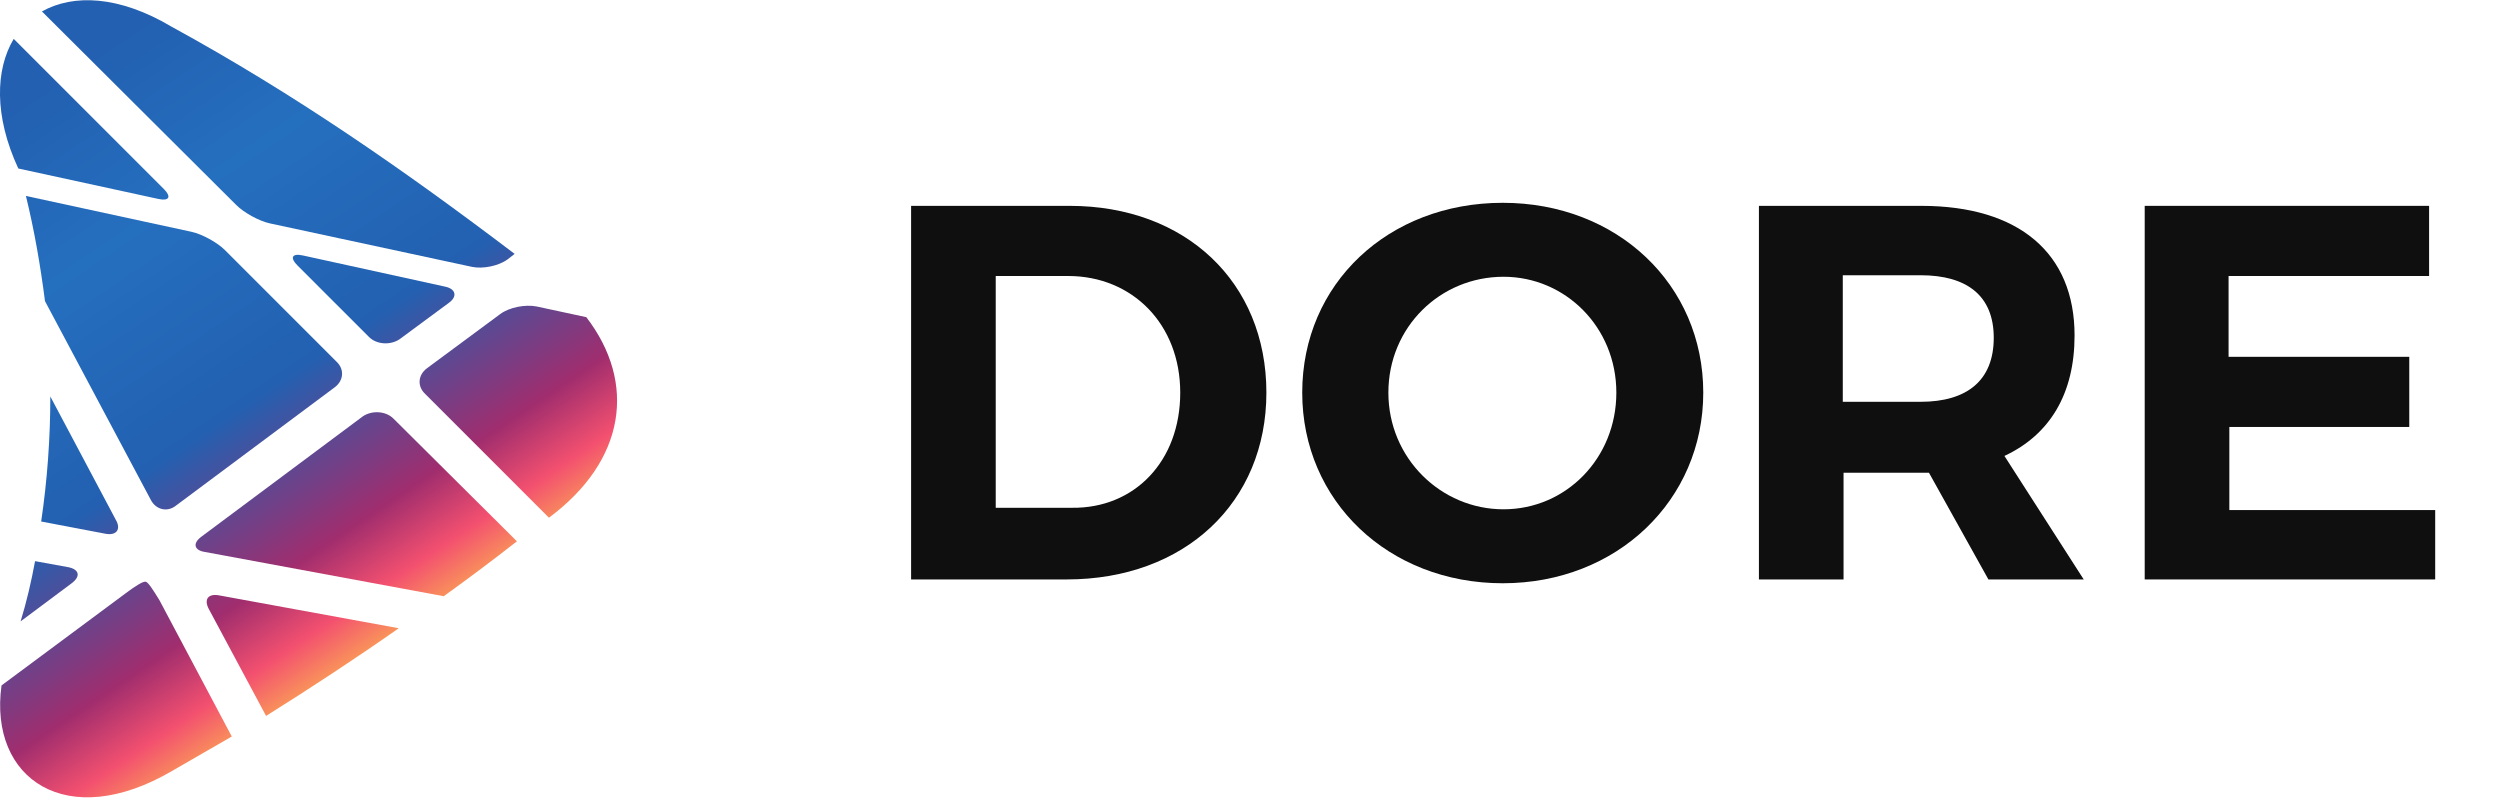
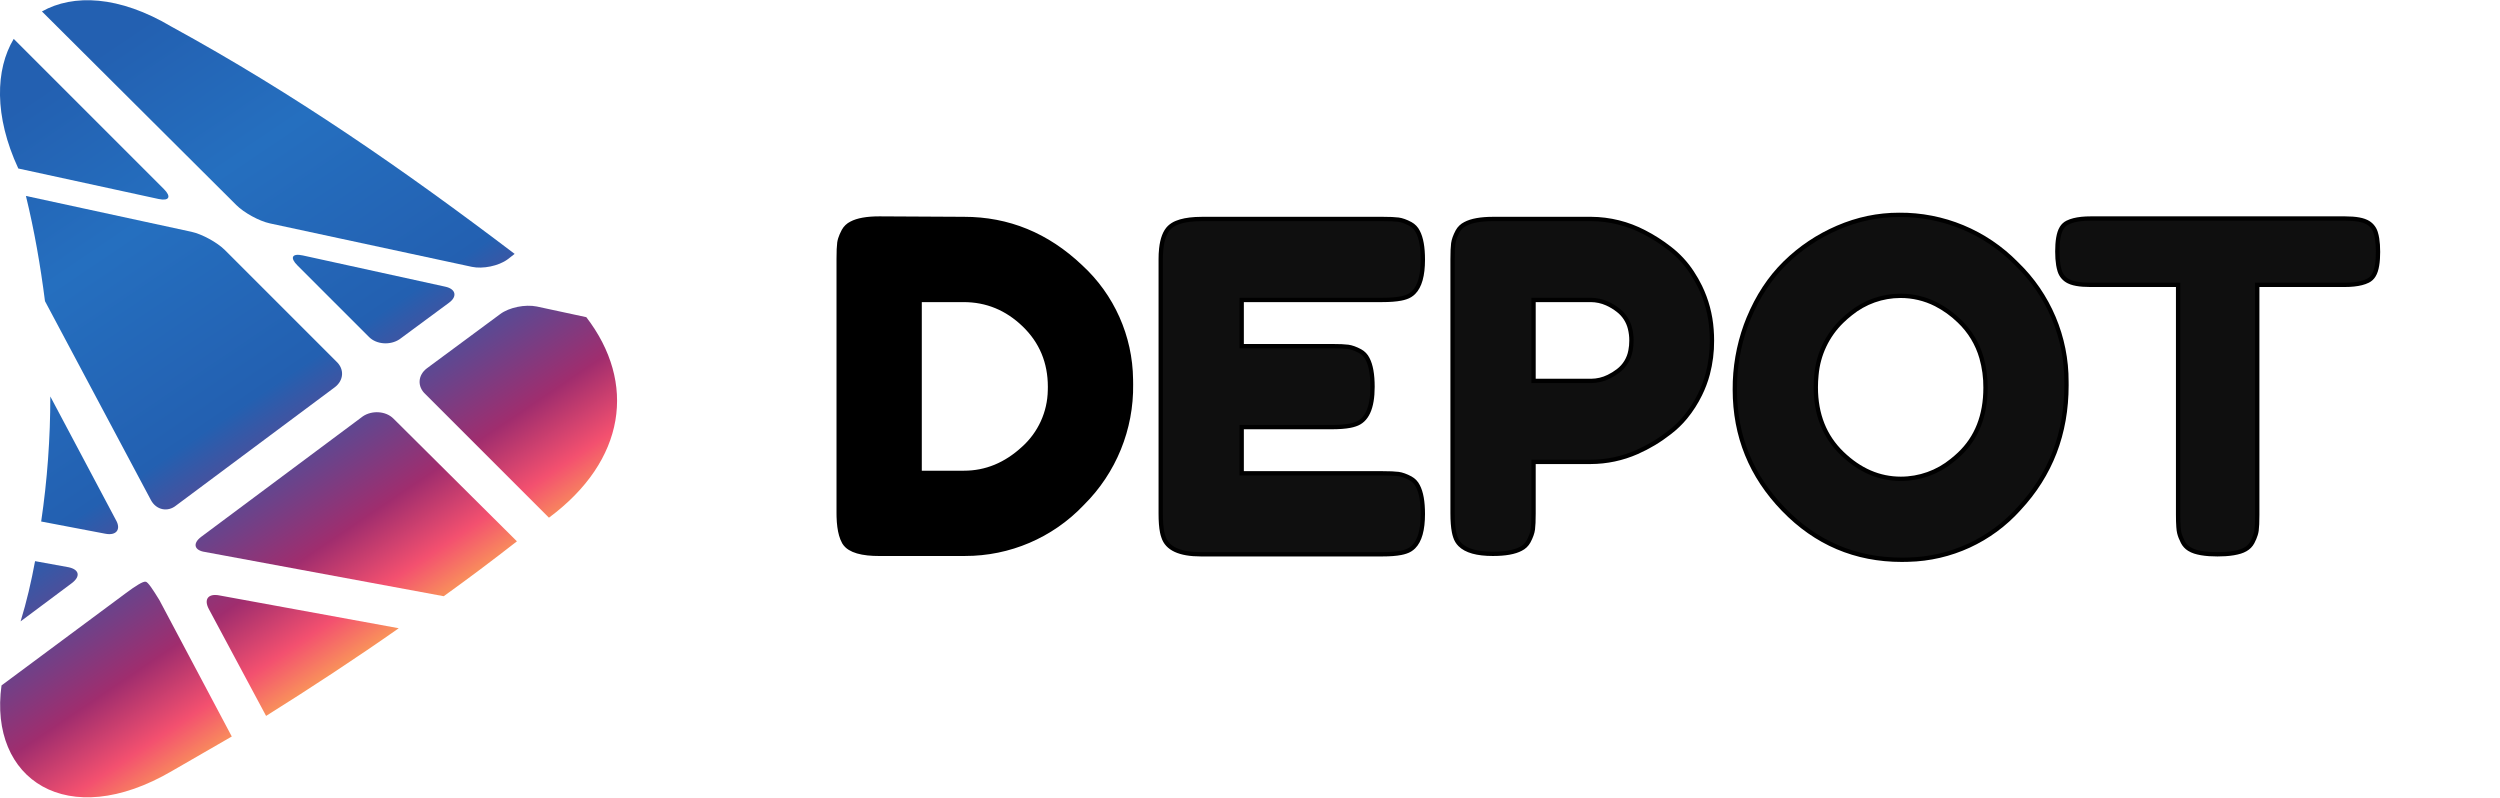
<svg xmlns="http://www.w3.org/2000/svg" version="1.1" id="Layer_1" x="0px" y="0px" viewBox="0 0 327.9 104.6" style="enable-background:new 0 0 327.9 104.6;" xml:space="preserve">
  <style type="text/css">
	.st0{fill:url(#SVGID_1_);}
	.st1{fill:url(#SVGID_2_);}
	.st2{fill:url(#SVGID_3_);}
	.st3{fill:url(#SVGID_4_);}
	.st4{fill:url(#SVGID_5_);}
	.st5{fill:url(#SVGID_6_);}
	.st6{fill:url(#SVGID_7_);}
	.st7{fill:url(#SVGID_8_);}
	.st8{fill:url(#SVGID_9_);}
	.st9{fill:url(#SVGID_10_);}
	.st10{fill:#0F0F0F;}
</style>
  <g>
    <linearGradient id="SVGID_1_" gradientUnits="userSpaceOnUse" x1="-3.744" y1="18.065" x2="45.304" y2="90.782">
      <stop offset="0" style="stop-color:#2360B1" />
      <stop offset="0.25" style="stop-color:#256FBF" />
      <stop offset="0.559" style="stop-color:#2360B1" />
      <stop offset="0.8" style="stop-color:#A02D6E" />
      <stop offset="0.9" style="stop-color:#F3506F" />
      <stop offset="1" style="stop-color:#FCB450" />
    </linearGradient>
    <path class="st0" d="M27.4,79.9l7.5,14c5.9-3.7,11.7-7.5,17.4-11.5l-23.5-4.3C27.3,77.8,26.7,78.6,27.4,79.9z" />
    <linearGradient id="SVGID_2_" gradientUnits="userSpaceOnUse" x1="-26.289" y1="33.272" x2="22.759" y2="105.988">
      <stop offset="0" style="stop-color:#2360B1" />
      <stop offset="0.25" style="stop-color:#256FBF" />
      <stop offset="0.559" style="stop-color:#2360B1" />
      <stop offset="0.8" style="stop-color:#A02D6E" />
      <stop offset="0.9" style="stop-color:#F3506F" />
      <stop offset="1" style="stop-color:#FCB450" />
    </linearGradient>
    <path class="st1" d="M19.1,76.3c-0.3-0.1-1.4,0.6-2.6,1.5L0.2,89.9c-1.7,12.3,8.6,19.3,22.4,11.2c2.6-1.5,5.2-3,7.8-4.5l-9.5-17.9   C20.1,77.4,19.4,76.3,19.1,76.3z" />
    <linearGradient id="SVGID_3_" gradientUnits="userSpaceOnUse" x1="31.156" y1="-5.475" x2="80.204" y2="67.242">
      <stop offset="0" style="stop-color:#2360B1" />
      <stop offset="0.25" style="stop-color:#256FBF" />
      <stop offset="0.559" style="stop-color:#2360B1" />
      <stop offset="0.8" style="stop-color:#A02D6E" />
      <stop offset="0.9" style="stop-color:#F3506F" />
      <stop offset="1" style="stop-color:#FCB450" />
    </linearGradient>
    <path class="st2" d="M65.6,41.2l-9.6,7.1c-1.2,0.9-1.3,2.4-0.2,3.4L72,67.9c10.1-7.5,11.5-17.7,4.9-26.3l-6.5-1.4   C68.9,39.9,66.8,40.3,65.6,41.2z" />
    <linearGradient id="SVGID_4_" gradientUnits="userSpaceOnUse" x1="6.218" y1="11.346" x2="55.266" y2="84.062">
      <stop offset="0" style="stop-color:#2360B1" />
      <stop offset="0.25" style="stop-color:#256FBF" />
      <stop offset="0.559" style="stop-color:#2360B1" />
      <stop offset="0.8" style="stop-color:#A02D6E" />
      <stop offset="0.9" style="stop-color:#F3506F" />
      <stop offset="1" style="stop-color:#FCB450" />
    </linearGradient>
    <path class="st3" d="M51.6,54.9c-1-1-2.8-1.1-4-0.3L26.4,70.4c-1.2,0.9-0.9,1.8,0.5,2l31.3,5.8c3.2-2.3,6.4-4.7,9.6-7.2L51.6,54.9z   " />
    <linearGradient id="SVGID_5_" gradientUnits="userSpaceOnUse" x1="24.063" y1="-0.691" x2="73.111" y2="72.026">
      <stop offset="0" style="stop-color:#2360B1" />
      <stop offset="0.25" style="stop-color:#256FBF" />
      <stop offset="0.559" style="stop-color:#2360B1" />
      <stop offset="0.8" style="stop-color:#A02D6E" />
      <stop offset="0.9" style="stop-color:#F3506F" />
      <stop offset="1" style="stop-color:#FCB450" />
    </linearGradient>
    <path class="st4" d="M58.4,37.6l-18.7-4.1c-1.4-0.3-1.7,0.3-0.7,1.3l9.4,9.4c1,1,2.8,1.1,4,0.3l6.5-4.8   C60,38.9,59.8,37.9,58.4,37.6z" />
    <linearGradient id="SVGID_6_" gradientUnits="userSpaceOnUse" x1="4.578" y1="12.452" x2="53.626" y2="85.168">
      <stop offset="0" style="stop-color:#2360B1" />
      <stop offset="0.25" style="stop-color:#256FBF" />
      <stop offset="0.559" style="stop-color:#2360B1" />
      <stop offset="0.8" style="stop-color:#A02D6E" />
      <stop offset="0.9" style="stop-color:#F3506F" />
      <stop offset="1" style="stop-color:#FCB450" />
    </linearGradient>
    <path class="st5" d="M21.5,24.8L1.8,5.1c-2.4,4-2.6,10.1,0.6,17l18.4,4C22.2,26.4,22.5,25.8,21.5,24.8z" />
    <linearGradient id="SVGID_7_" gradientUnits="userSpaceOnUse" x1="-16.565" y1="26.713" x2="32.483" y2="99.43">
      <stop offset="0" style="stop-color:#2360B1" />
      <stop offset="0.25" style="stop-color:#256FBF" />
      <stop offset="0.559" style="stop-color:#2360B1" />
      <stop offset="0.8" style="stop-color:#A02D6E" />
      <stop offset="0.9" style="stop-color:#F3506F" />
      <stop offset="1" style="stop-color:#FCB450" />
    </linearGradient>
    <path class="st6" d="M15.2,68.2L6.6,52c0,5.5-0.4,11-1.2,16.4l8.4,1.6C15.3,70.3,15.9,69.4,15.2,68.2z" />
    <linearGradient id="SVGID_8_" gradientUnits="userSpaceOnUse" x1="24.221" y1="-0.797" x2="73.268" y2="71.919">
      <stop offset="0" style="stop-color:#2360B1" />
      <stop offset="0.25" style="stop-color:#256FBF" />
      <stop offset="0.559" style="stop-color:#2360B1" />
      <stop offset="0.8" style="stop-color:#A02D6E" />
      <stop offset="0.9" style="stop-color:#F3506F" />
      <stop offset="1" style="stop-color:#FCB450" />
    </linearGradient>
    <path class="st7" d="M35.4,29.3L61.9,35c1.4,0.3,3.5-0.1,4.7-1l0.9-0.7C53,22.3,38.6,12.3,22.5,3.5c-6.9-4.1-12.9-4.3-17-2L31,26.9   C32,27.9,34,29,35.4,29.3z" />
    <linearGradient id="SVGID_9_" gradientUnits="userSpaceOnUse" x1="-24.666" y1="32.177" x2="24.382" y2="104.894">
      <stop offset="0" style="stop-color:#2360B1" />
      <stop offset="0.25" style="stop-color:#256FBF" />
      <stop offset="0.559" style="stop-color:#2360B1" />
      <stop offset="0.8" style="stop-color:#A02D6E" />
      <stop offset="0.9" style="stop-color:#F3506F" />
      <stop offset="1" style="stop-color:#FCB450" />
    </linearGradient>
    <path class="st8" d="M9,74.4l-4.4-0.8c-0.5,2.7-1.1,5.3-1.9,7.9l6.7-5C10.6,75.6,10.4,74.7,9,74.4z" />
    <linearGradient id="SVGID_10_" gradientUnits="userSpaceOnUse" x1="2.979" y1="13.53" x2="52.027" y2="86.247">
      <stop offset="0" style="stop-color:#2360B1" />
      <stop offset="0.25" style="stop-color:#256FBF" />
      <stop offset="0.559" style="stop-color:#2360B1" />
      <stop offset="0.8" style="stop-color:#A02D6E" />
      <stop offset="0.9" style="stop-color:#F3506F" />
      <stop offset="1" style="stop-color:#FCB450" />
    </linearGradient>
    <path class="st9" d="M19.8,65.6c0.7,1.3,2.2,1.6,3.3,0.7l20.8-15.5c1.2-0.9,1.3-2.4,0.2-3.4L29.5,32.8c-1-1-3-2.1-4.4-2.4L3.4,25.7   c1.1,4.5,1.9,9.1,2.5,13.8L19.8,65.6z" />
  </g>
-   <g>
-     <path class="st10" d="M166.1,51.5c0,14.4-10.7,24.5-26.2,24.5h-20.4V27h20.8C155.5,27,166.1,37,166.1,51.5z M154.8,51.5   c0-9-6.3-15.3-14.7-15.3h-9.5v30.4h10C148.8,66.7,154.8,60.5,154.8,51.5z" />
-     <path class="st10" d="M223.4,51.5c0,14.1-11.3,25-26.3,25s-26.3-10.8-26.3-25c0-14.3,11.3-24.9,26.3-24.9S223.4,37.3,223.4,51.5z    M182.1,51.5c0,8.6,6.9,15.3,15.1,15.3c8.2,0,14.8-6.7,14.8-15.3c0-8.6-6.7-15.2-14.8-15.2C188.9,36.3,182.1,42.9,182.1,51.5z" />
-     <path class="st10" d="M260.8,76L253,62h-1h-10.2v14h-11.1V27h21.3c12.8,0,20.1,6.2,20.1,17c0,7.6-3.2,13-9.2,15.8L273.3,76H260.8z    M241.7,52.7h10.2c6.1,0,9.6-2.8,9.6-8.4c0-5.5-3.5-8.2-9.6-8.2h-10.2V52.7z" />
-     <path class="st10" d="M318.6,27v9.2h-26.3v10.6H316v9.2h-23.6v10.9h27V76h-38.1V27H318.6z" />
+   <g id="svgGroup" stroke-linecap="round" fill-rule="evenodd" font-size="7pt" stroke="#000" stroke-width="0.25mm" fill="#000" style="stroke:#000;stroke-width:0.25mm;fill:#000">
+     <path d="M 8.9 1.101 L 27.4 1.201 Q 41.9 1.201 52.9 11.651 A 33.956 33.956 0 0 1 63.886 36.284 A 41.598 41.598 0 0 1 63.9 37.351 A 35.892 35.892 0 0 1 53.317 63.33 A 43.608 43.608 0 0 1 53.15 63.501 A 35.184 35.184 0 0 1 27.636 74.397 A 42.619 42.619 0 0 1 27.1 74.401 L 8.8 74.401 A 23.048 23.048 0 0 1 6.351 74.281 Q 3.858 74.013 2.467 73.147 A 3.752 3.752 0 0 1 1.2 71.901 A 7.284 7.284 0 0 1 0.542 70.286 Q 0.076 68.656 0.011 66.294 A 28.64 28.64 0 0 1 0 65.501 L 0 9.901 Q 0 7.501 0.15 6.401 A 5.343 5.343 0 0 1 0.351 5.529 Q 0.597 4.744 1.1 3.801 A 3.856 3.856 0 0 1 2.777 2.195 Q 4.825 1.101 8.9 1.101 Z M 27.3 18.901 L 17.7 18.901 L 17.7 56.701 L 27.4 56.701 Q 34.6 56.701 40.4 51.351 A 17.425 17.425 0 0 0 46.187 38.654 A 22.099 22.099 0 0 0 46.2 37.901 Q 46.2 29.801 40.55 24.351 Q 34.9 18.901 27.3 18.901 Z" id="0" transform="translate(110,28) scale(.6)" />
+     <path class="st10" d="M 88.1 46.701 L 88.1 56.801 L 118.9 56.801 Q 121.2 56.801 122.35 56.951 Q 123.5 57.101 125 57.901 A 3.856 3.856 0 0 1 126.605 59.578 Q 127.7 61.626 127.7 65.701 Q 127.7 70.869 125.683 72.876 A 4.182 4.182 0 0 1 124 73.901 A 7.837 7.837 0 0 1 122.901 74.191 Q 121.316 74.501 118.8 74.501 L 79.2 74.501 Q 72.2 74.501 71 70.701 A 6.908 6.908 0 0 1 70.71 69.65 Q 70.4 68.116 70.4 65.601 L 70.4 10.001 A 21.404 21.404 0 0 1 70.519 7.654 Q 70.875 4.438 72.3 3.051 A 5.021 5.021 0 0 1 73.907 2.038 Q 75.48 1.388 77.979 1.243 A 26.19 26.19 0 0 1 79.5 1.201 L 118.9 1.201 Q 121.2 1.201 122.35 1.351 Q 123.5 1.501 125 2.301 A 3.856 3.856 0 0 1 126.605 3.978 Q 127.7 6.026 127.7 10.101 Q 127.7 15.269 125.683 17.276 A 4.182 4.182 0 0 1 124 18.301 A 7.837 7.837 0 0 1 122.901 18.591 Q 121.316 18.901 118.8 18.901 L 88.1 18.901 L 88.1 29.001 L 107.9 29.001 Q 110.2 29.001 111.35 29.151 Q 112.5 29.301 114 30.101 A 3.856 3.856 0 0 1 115.605 31.778 Q 116.7 33.826 116.7 37.901 Q 116.7 44.901 112.9 46.101 A 7.837 7.837 0 0 1 111.801 46.391 Q 110.216 46.701 107.7 46.701 L 88.1 46.701 Z" id="1" transform="translate(110,28) scale(.6)" />
+     <path class="st10" d="M 164.4 54.301 L 151.9 54.301 L 151.9 65.601 Q 151.9 67.901 151.75 69.051 Q 151.6 70.201 150.8 71.701 A 3.856 3.856 0 0 1 149.123 73.306 Q 147.075 74.401 143 74.401 Q 137.832 74.401 135.825 72.384 A 4.182 4.182 0 0 1 134.8 70.701 A 7.837 7.837 0 0 1 134.51 69.602 Q 134.2 68.016 134.2 65.501 L 134.2 10.001 Q 134.2 7.701 134.35 6.551 Q 134.5 5.401 135.3 3.901 A 3.856 3.856 0 0 1 136.977 2.295 Q 139.025 1.201 143.1 1.201 L 164.5 1.201 A 25.346 25.346 0 0 1 176.099 4.09 A 34.972 34.972 0 0 1 181.6 7.601 A 21.496 21.496 0 0 1 186.529 12.903 A 27.252 27.252 0 0 1 188.3 16.001 A 25.659 25.659 0 0 1 190.809 25.405 A 30.919 30.919 0 0 1 190.9 27.801 A 28.003 28.003 0 0 1 189.983 35.079 A 24.129 24.129 0 0 1 188.3 39.551 A 25.563 25.563 0 0 1 185.114 44.522 A 20.953 20.953 0 0 1 181.6 47.901 A 33.39 33.39 0 0 1 174.49 52.162 A 25.188 25.188 0 0 1 164.4 54.301 Z M 164.4 18.901 L 151.9 18.901 L 151.9 36.601 L 164.5 36.601 A 8.709 8.709 0 0 0 168.303 35.698 A 12.26 12.26 0 0 0 170.4 34.401 A 7.098 7.098 0 0 0 173.095 29.983 A 11.025 11.025 0 0 0 173.3 27.801 A 10.636 10.636 0 0 0 172.988 25.145 A 7.165 7.165 0 0 0 170.4 21.151 A 11.689 11.689 0 0 0 167.941 19.663 A 8.731 8.731 0 0 0 164.4 18.901 Z" id="2" transform="translate(110,28) scale(.6)" />
+     <path class="st10" d="M 257.415 10.917 A 35.46 35.46 0 0 0 231.8 0.301 Q 224.9 0.301 218.4 3.101 Q 211.9 5.901 206.9 10.801 Q 201.9 15.701 198.9 22.951 A 38.693 38.693 0 0 0 198.322 24.434 A 40.566 40.566 0 0 0 195.9 38.501 Q 195.9 53.701 206.55 64.701 Q 217.2 75.701 232.4 75.701 A 40.549 40.549 0 0 0 233.814 75.676 A 33.52 33.52 0 0 0 258 64.551 Q 268.4 53.401 268.4 37.551 A 45.576 45.576 0 0 0 268.394 36.811 A 35.596 35.596 0 0 0 257.5 11.001 A 44.919 44.919 0 0 0 257.415 10.917 Z M 213.6 38.001 Q 213.6 46.901 219.35 52.451 Q 225.1 58.001 232.2 58.001 A 17.648 17.648 0 0 0 243.369 54.013 A 23.545 23.545 0 0 0 245 52.601 Q 250.7 47.201 250.7 38.101 A 23.333 23.333 0 0 0 249.823 31.541 A 17.859 17.859 0 0 0 244.95 23.501 A 21.133 21.133 0 0 0 239.858 19.839 A 17.029 17.029 0 0 0 232.1 18.001 A 17.28 17.28 0 0 0 221.208 21.879 A 23.465 23.465 0 0 0 219.3 23.551 A 18.606 18.606 0 0 0 213.739 35.301 A 25.527 25.527 0 0 0 213.6 38.001 Z" id="3" transform="translate(110,28) scale(.6)" />
+     <path class="st10" d="M 273.7 1.101 L 329.3 1.101 A 21.793 21.793 0 0 1 330.923 1.157 Q 332.474 1.273 333.478 1.63 A 4.663 4.663 0 0 1 334 1.851 A 3.783 3.783 0 0 1 335.968 4.102 A 4.588 4.588 0 0 1 336 4.201 A 9.367 9.367 0 0 1 336.295 5.48 Q 336.5 6.735 336.5 8.401 A 22.254 22.254 0 0 1 336.451 9.923 Q 336.345 11.473 336.006 12.534 A 6.696 6.696 0 0 1 336 12.551 A 4.466 4.466 0 0 1 335.55 13.542 A 3.078 3.078 0 0 1 334.3 14.701 A 7.067 7.067 0 0 1 332.885 15.213 Q 331.366 15.601 329.2 15.601 L 310.1 15.601 L 310.1 65.901 Q 310.1 68.201 309.95 69.301 A 5.617 5.617 0 0 1 309.753 70.175 Q 309.519 70.944 309.05 71.851 A 3.816 3.816 0 0 1 307.523 73.415 A 5.633 5.633 0 0 1 306.4 73.901 Q 305.071 74.321 303.154 74.447 A 26.787 26.787 0 0 1 301.4 74.501 A 26.372 26.372 0 0 1 299.585 74.442 Q 297.722 74.313 296.45 73.901 A 5.334 5.334 0 0 1 295.217 73.331 A 3.821 3.821 0 0 1 293.85 71.851 Q 293.276 70.741 293.053 69.806 A 5.433 5.433 0 0 1 292.95 69.251 A 13.228 13.228 0 0 1 292.878 68.513 Q 292.8 67.454 292.8 65.801 L 292.8 15.601 L 273.6 15.601 A 21.793 21.793 0 0 1 271.977 15.545 Q 270.427 15.428 269.422 15.071 A 4.663 4.663 0 0 1 268.9 14.851 A 3.783 3.783 0 0 1 266.932 12.6 A 4.588 4.588 0 0 1 266.9 12.501 A 9.367 9.367 0 0 1 266.605 11.222 Q 266.4 9.966 266.4 8.301 A 22.254 22.254 0 0 1 266.449 6.778 Q 266.555 5.229 266.894 4.168 A 6.696 6.696 0 0 1 266.9 4.151 A 4.466 4.466 0 0 1 267.35 3.159 A 3.078 3.078 0 0 1 268.6 2.001 A 7.067 7.067 0 0 1 270.015 1.488 Q 271.534 1.101 273.7 1.101 Z" id="4" transform="translate(110,28) scale(.6)" />
  </g>
</svg>
